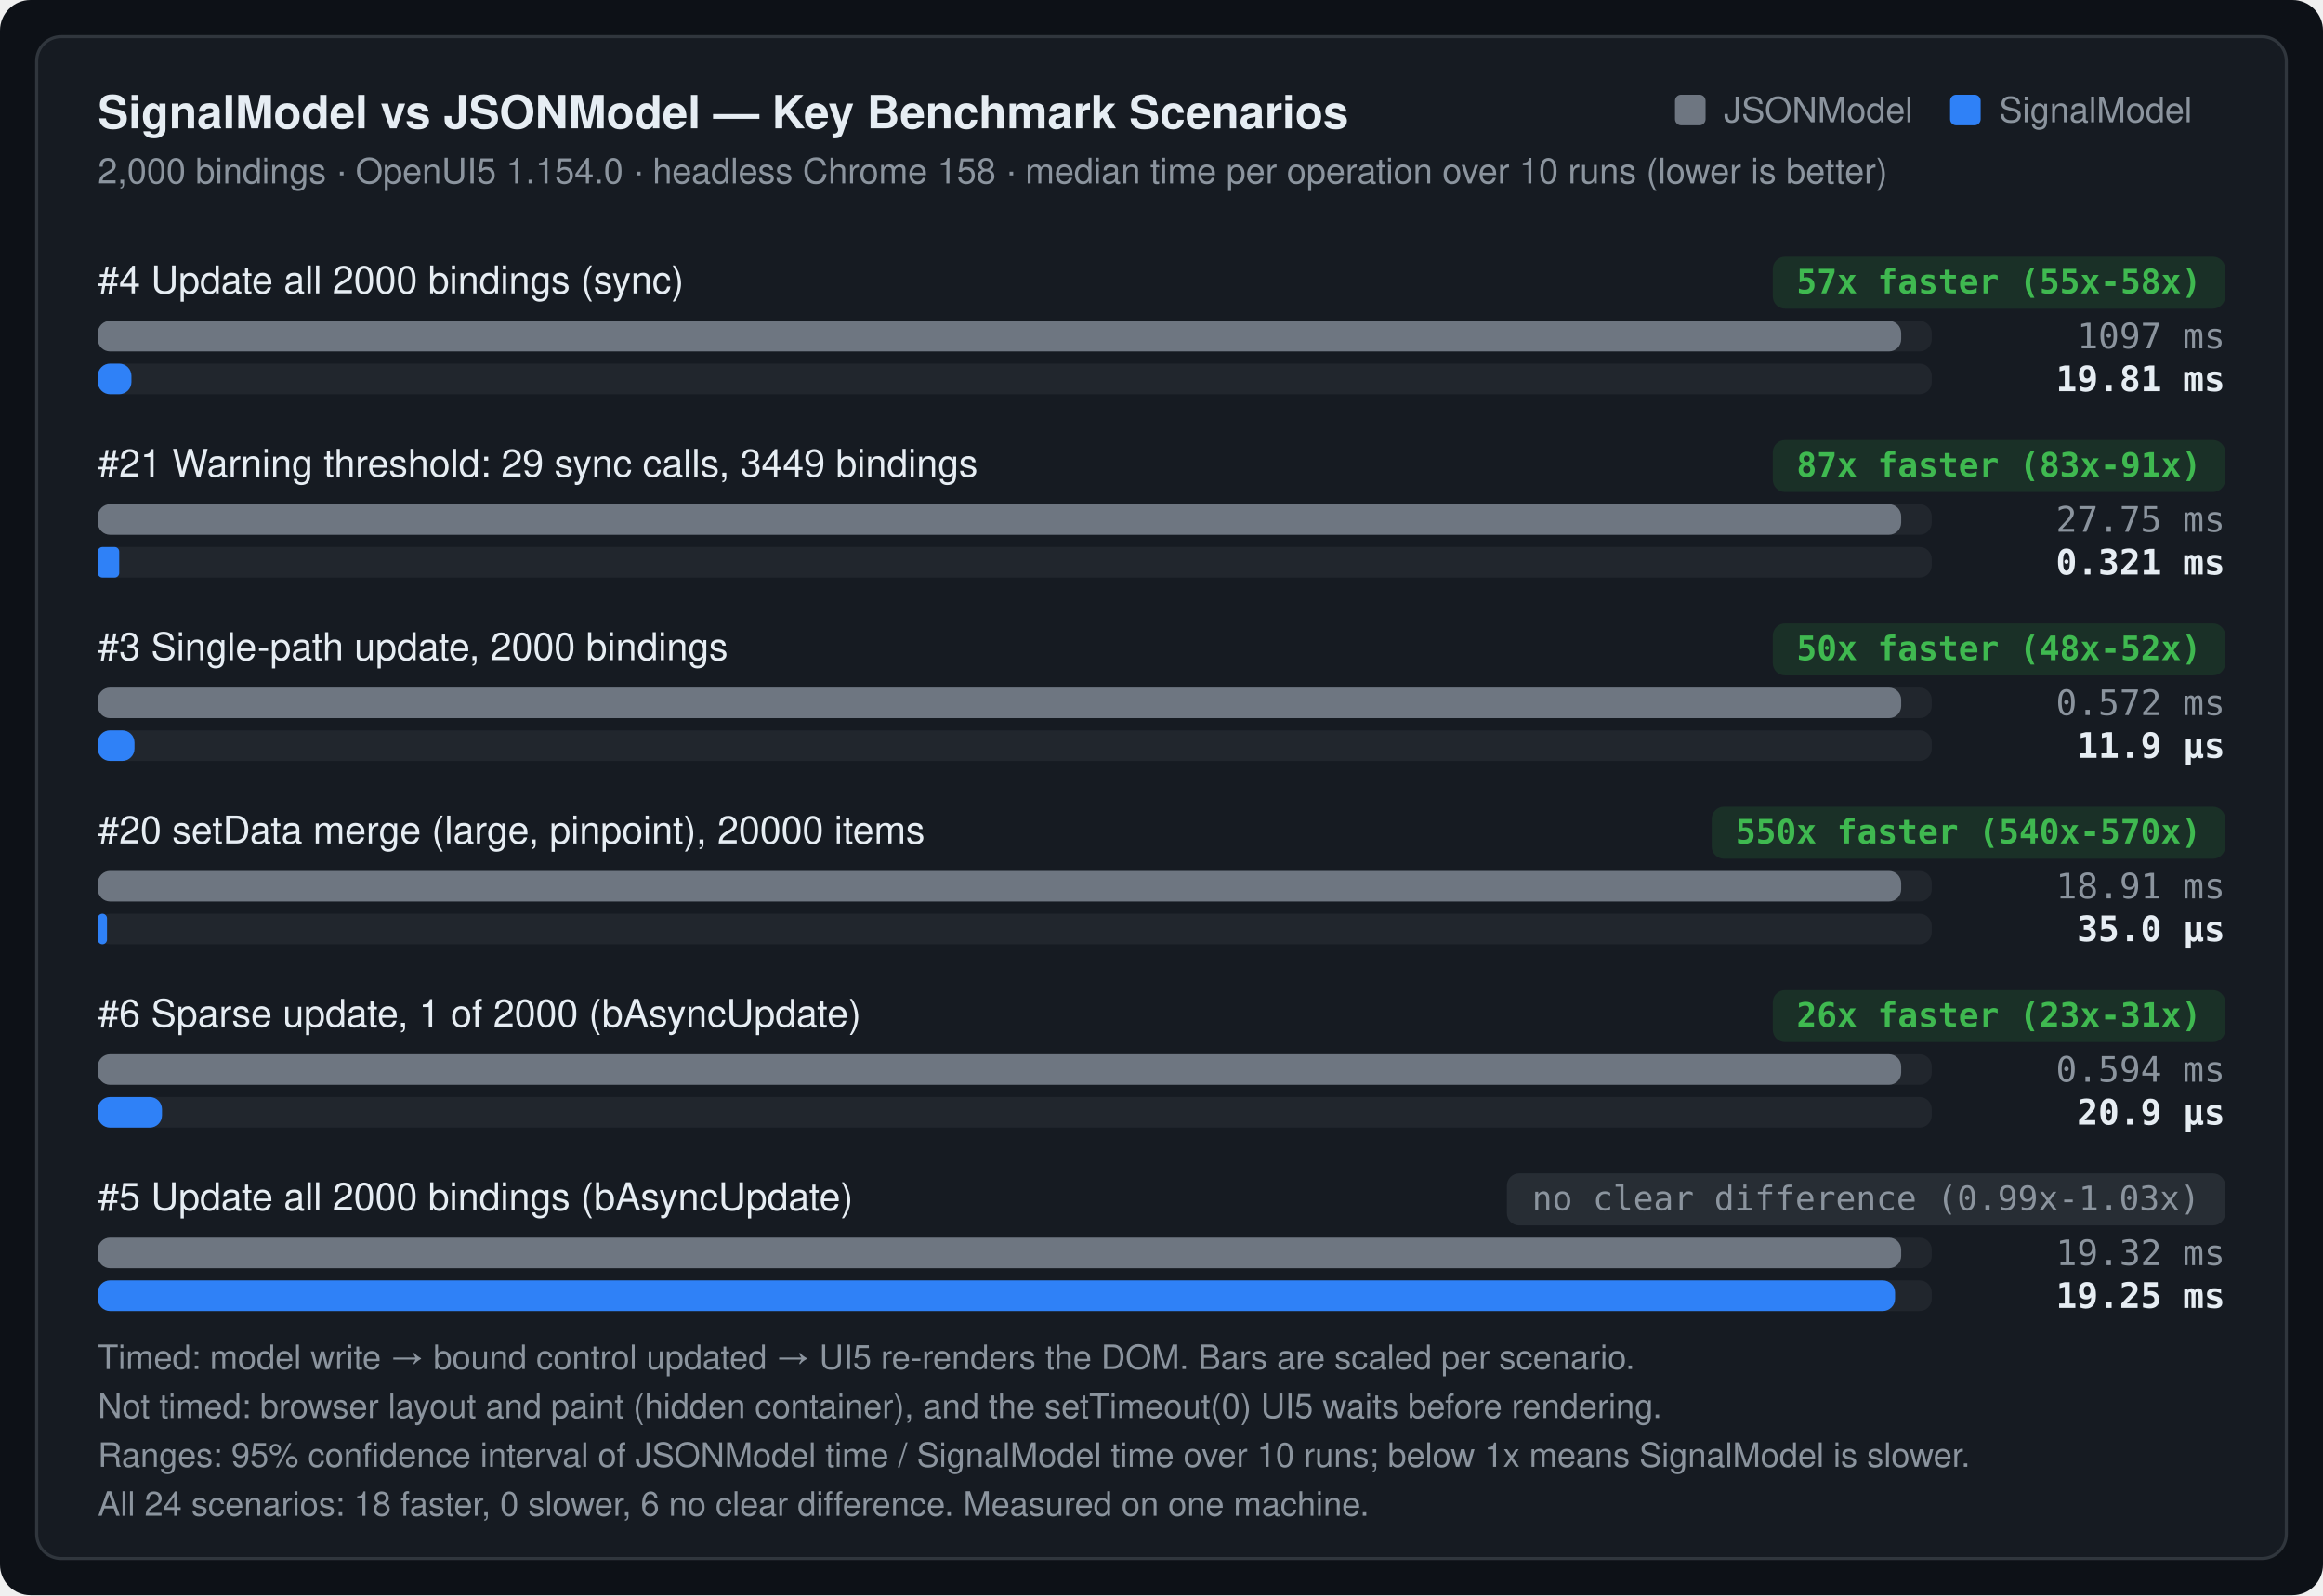
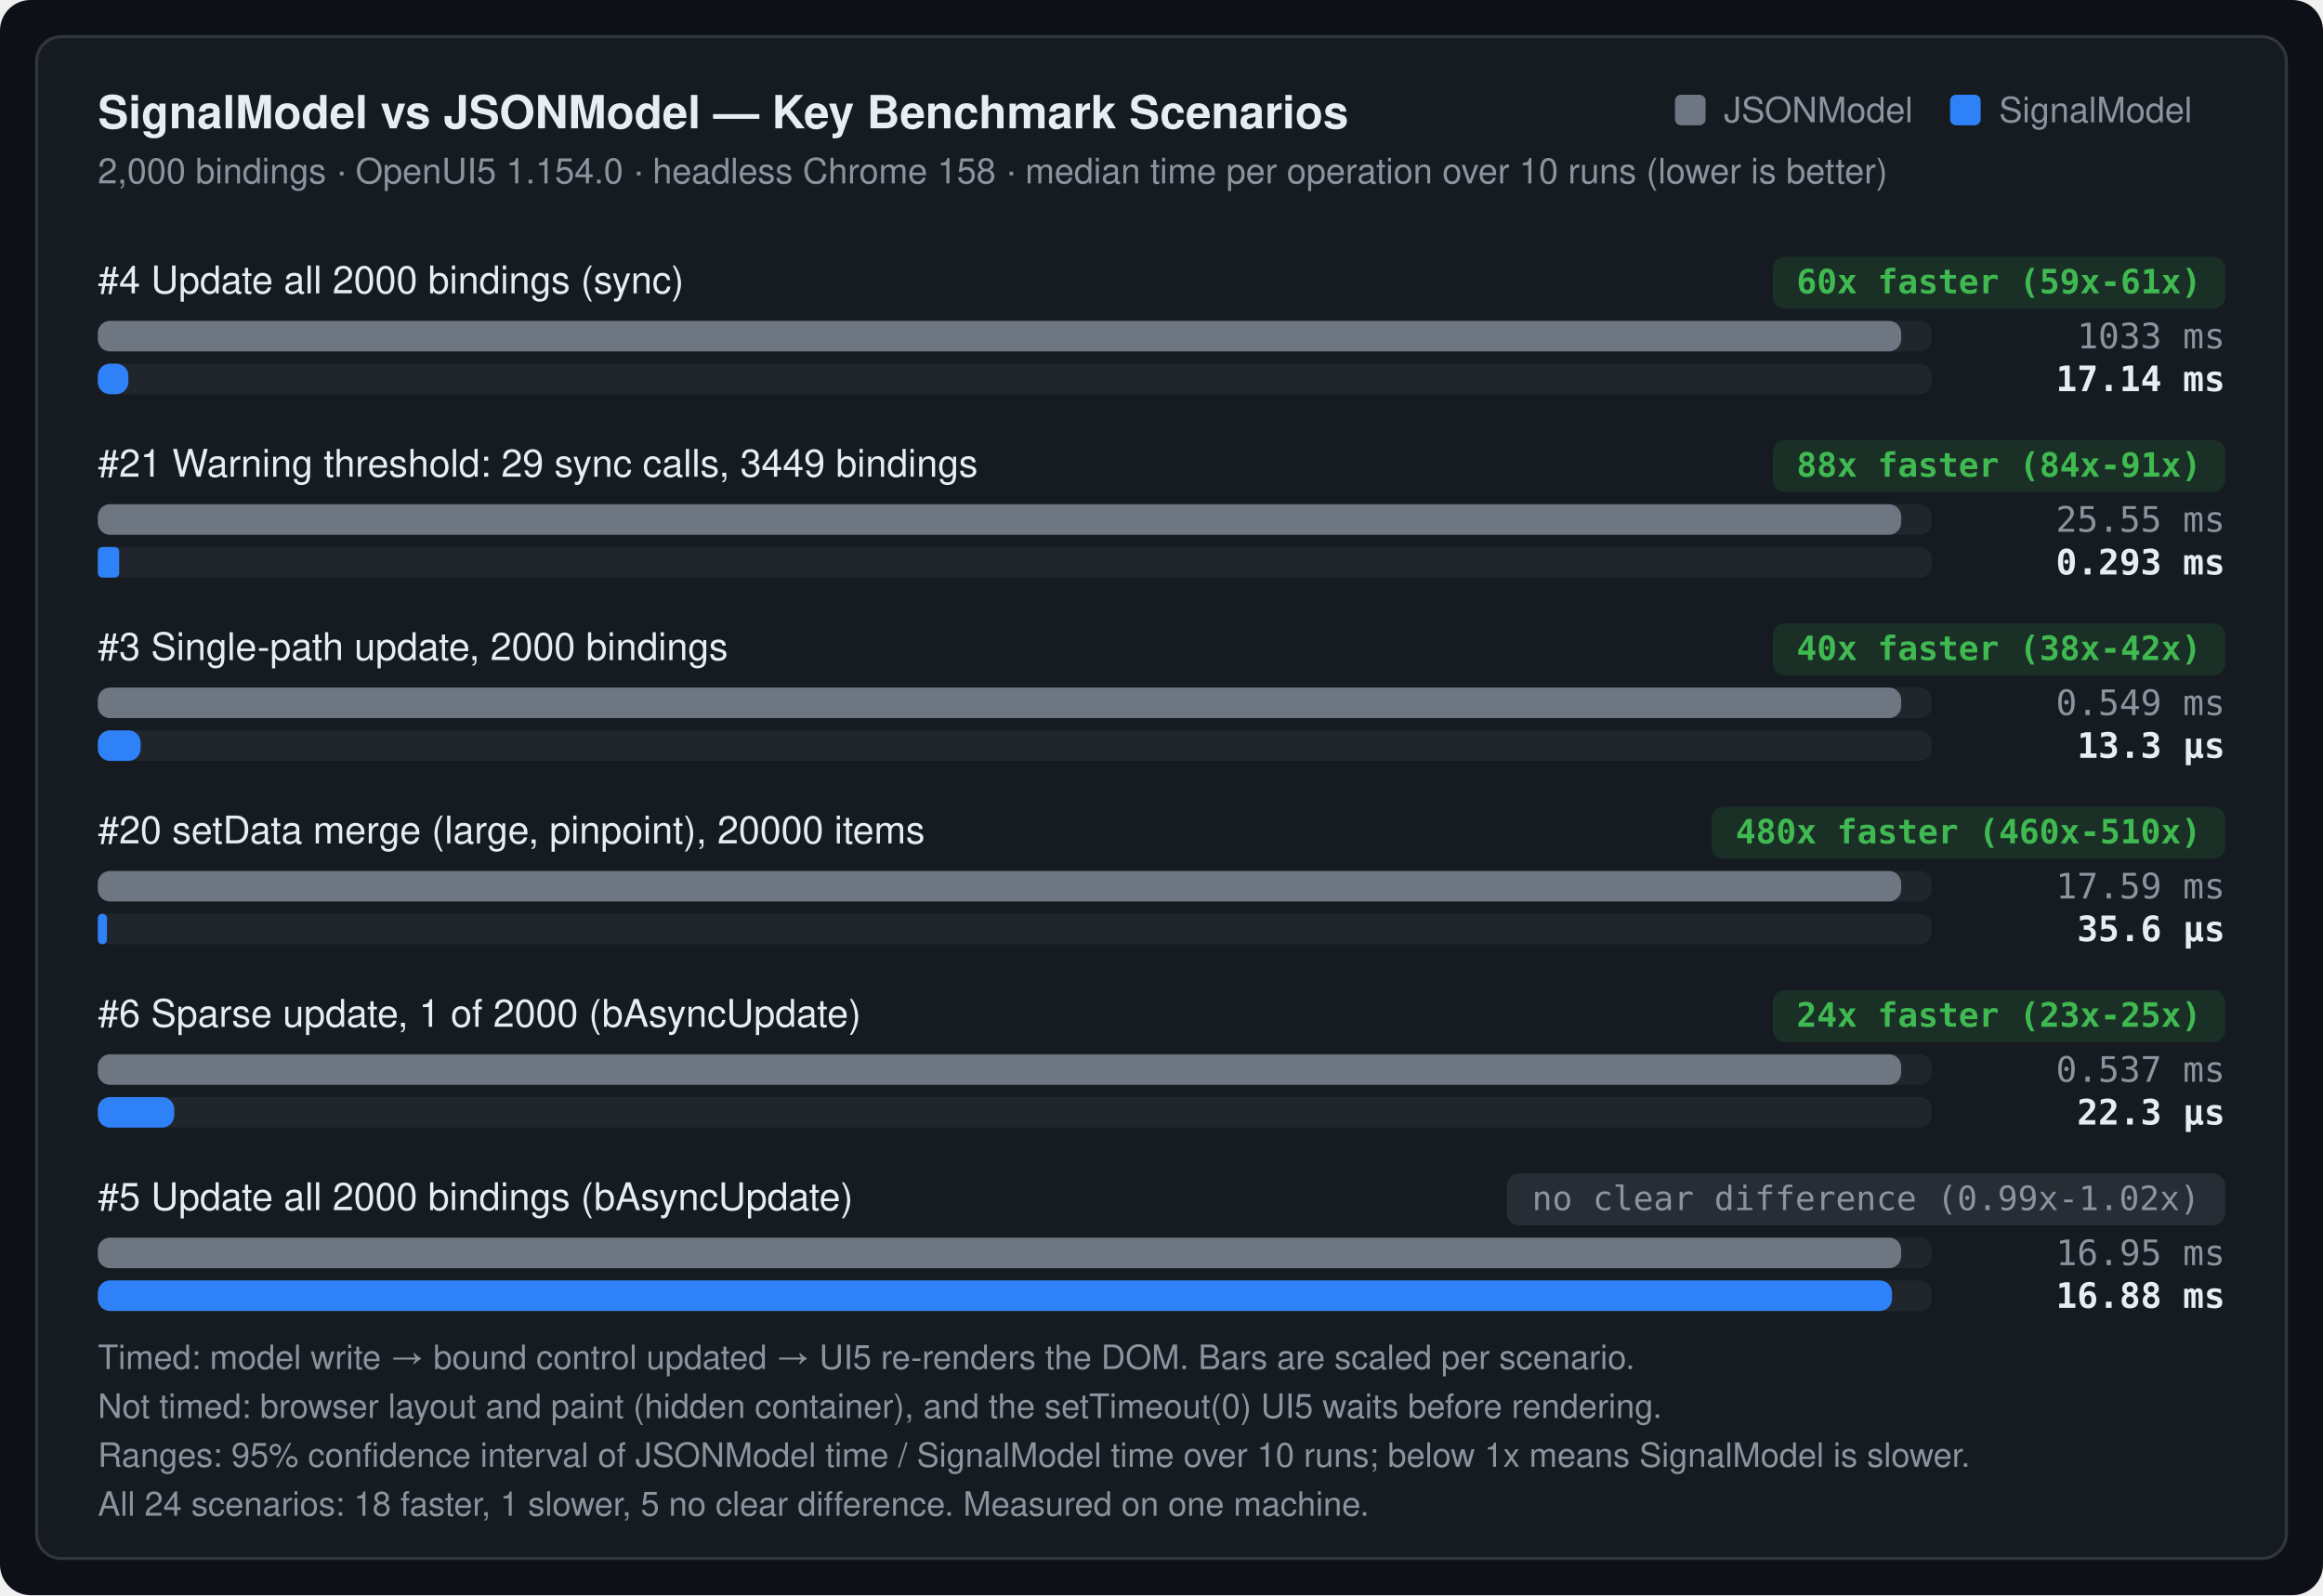
<svg xmlns="http://www.w3.org/2000/svg" viewBox="0 0 760 522" width="760" height="522" role="img" aria-labelledby="title desc">
  <style>
    .bg { fill: #0d1117; }
    .card { fill: #161b22; stroke: #30363d; stroke-width: 1; }
    .track { fill: #21262d; }
    .title { font: 600 15px -apple-system, BlinkMacSystemFont, "Segoe UI", Helvetica, Arial, sans-serif; fill: #e6edf3; }
    .sub { font: 400 11.5px -apple-system, BlinkMacSystemFont, "Segoe UI", Helvetica, Arial, sans-serif; fill: #8b949e; }
    .label { font: 500 12.5px -apple-system, BlinkMacSystemFont, "Segoe UI", Helvetica, Arial, sans-serif; fill: #e6edf3; }
    .val { font: 400 11.5px ui-monospace, SFMono-Regular, Menlo, Consolas, monospace; fill: #8b949e; }
    .val-sig { font: 600 11.5px ui-monospace, SFMono-Regular, Menlo, Consolas, monospace; fill: #e6edf3; }
    .badge-bg { fill: rgba(46, 160, 67, 0.16); }
    .badge-txt { font: 600 11px ui-monospace, SFMono-Regular, Menlo, Consolas, monospace; fill: #3fb950; }
    .badge-eq-bg { fill: rgba(139, 148, 158, 0.15); }
    .badge-eq-txt { font: 500 11px ui-monospace, SFMono-Regular, Menlo, Consolas, monospace; fill: #8b949e; }
    .bar-json { fill: #6e7681; }
    .bar-sig { fill: #2f81f7; }
    .foot { font: 400 11px -apple-system, BlinkMacSystemFont, "Segoe UI", Helvetica, Arial, sans-serif; fill: #8b949e; }
    @media (prefers-color-scheme: light) {
      .bg { fill: #ffffff; }
      .card { fill: #f6f8fa; stroke: #d0d7de; }
      .track { fill: #eaeef2; }
      .title { fill: #1f2328; }
      .sub { fill: #656d76; }
      .label { fill: #1f2328; }
      .val { fill: #656d76; }
      .val-sig { fill: #1f2328; }
      .badge-bg { fill: rgba(26, 127, 55, 0.12); }
      .badge-txt { fill: #1a7f37; }
      .badge-eq-bg { fill: rgba(101, 109, 118, 0.12); }
      .badge-eq-txt { fill: #656d76; }
      .bar-json { fill: #8c959f; }
      .bar-sig { fill: #0969da; }
      .foot { fill: #656d76; }
    }
  </style>
  <rect class="bg" width="760" height="522" rx="10" />
  <rect class="card" x="12" y="12" width="736" height="498" rx="8" />
  <text class="title" x="32" y="42">SignalModel vs JSONModel — Key Benchmark Scenarios</text>
  <text class="sub" x="32" y="60">2,000 bindings · OpenUI5 1.154.0 · headless Chrome 158 · median time per operation over 10 runs (lower is better)</text>
  <rect class="bar-json" x="548" y="31" width="10" height="10" rx="2" />
  <text class="sub" x="564" y="40">JSONModel</text>
  <rect class="bar-sig" x="638" y="31" width="10" height="10" rx="2" />
  <text class="sub" x="654" y="40">SignalModel</text>
  <g transform="translate(32, 84)">
    <text class="label" x="0" y="12">#4 Update all 2000 bindings (sync)</text>
    <rect class="badge-bg" x="548" y="0" width="148" height="17" rx="4" />
-     <text class="badge-txt" x="622" y="12" text-anchor="middle">57x faster (55x-58x)</text>
+     <text class="badge-txt" x="622" y="12" text-anchor="middle">60x faster (59x-61x)</text>
    <rect class="track" x="0" y="21" width="600" height="10" rx="4" />
    <rect class="bar-json" x="0" y="21" width="590" height="10" rx="4" />
-     <text class="val" x="696" y="30" text-anchor="end">1097 ms</text>
+     <text class="val" x="696" y="30" text-anchor="end">1033 ms</text>
    <rect class="track" x="0" y="35" width="600" height="10" rx="4" />
-     <rect class="bar-sig" x="0" y="35" width="11" height="10" rx="4" />
-     <text class="val-sig" x="696" y="44" text-anchor="end">19.81 ms</text>
+     <rect class="bar-sig" x="0" y="35" width="10" height="10" rx="4" />
+     <text class="val-sig" x="696" y="44" text-anchor="end">17.14 ms</text>
  </g>
  <g transform="translate(32, 144)">
    <text class="label" x="0" y="12">#21 Warning threshold: 29 sync calls, 3449 bindings</text>
    <rect class="badge-bg" x="548" y="0" width="148" height="17" rx="4" />
-     <text class="badge-txt" x="622" y="12" text-anchor="middle">87x faster (83x-91x)</text>
+     <text class="badge-txt" x="622" y="12" text-anchor="middle">88x faster (84x-91x)</text>
    <rect class="track" x="0" y="21" width="600" height="10" rx="4" />
    <rect class="bar-json" x="0" y="21" width="590" height="10" rx="4" />
-     <text class="val" x="696" y="30" text-anchor="end">27.75 ms</text>
+     <text class="val" x="696" y="30" text-anchor="end">25.55 ms</text>
    <rect class="track" x="0" y="35" width="600" height="10" rx="4" />
    <rect class="bar-sig" x="0" y="35" width="7" height="10" rx="1.5" />
-     <text class="val-sig" x="696" y="44" text-anchor="end">0.321 ms</text>
+     <text class="val-sig" x="696" y="44" text-anchor="end">0.293 ms</text>
  </g>
  <g transform="translate(32, 204)">
    <text class="label" x="0" y="12">#3 Single-path update, 2000 bindings</text>
    <rect class="badge-bg" x="548" y="0" width="148" height="17" rx="4" />
-     <text class="badge-txt" x="622" y="12" text-anchor="middle">50x faster (48x-52x)</text>
+     <text class="badge-txt" x="622" y="12" text-anchor="middle">40x faster (38x-42x)</text>
    <rect class="track" x="0" y="21" width="600" height="10" rx="4" />
    <rect class="bar-json" x="0" y="21" width="590" height="10" rx="4" />
-     <text class="val" x="696" y="30" text-anchor="end">0.572 ms</text>
+     <text class="val" x="696" y="30" text-anchor="end">0.549 ms</text>
    <rect class="track" x="0" y="35" width="600" height="10" rx="4" />
-     <rect class="bar-sig" x="0" y="35" width="12" height="10" rx="4" />
-     <text class="val-sig" x="696" y="44" text-anchor="end">11.9 µs</text>
+     <rect class="bar-sig" x="0" y="35" width="14" height="10" rx="4" />
+     <text class="val-sig" x="696" y="44" text-anchor="end">13.3 µs</text>
  </g>
  <g transform="translate(32, 264)">
    <text class="label" x="0" y="12">#20 setData merge (large, pinpoint), 20000 items</text>
    <rect class="badge-bg" x="528" y="0" width="168" height="17" rx="4" />
-     <text class="badge-txt" x="612" y="12" text-anchor="middle">550x faster (540x-570x)</text>
+     <text class="badge-txt" x="612" y="12" text-anchor="middle">480x faster (460x-510x)</text>
    <rect class="track" x="0" y="21" width="600" height="10" rx="4" />
    <rect class="bar-json" x="0" y="21" width="590" height="10" rx="4" />
-     <text class="val" x="696" y="30" text-anchor="end">18.91 ms</text>
+     <text class="val" x="696" y="30" text-anchor="end">17.59 ms</text>
    <rect class="track" x="0" y="35" width="600" height="10" rx="4" />
    <rect class="bar-sig" x="0" y="35" width="3" height="10" rx="1.5" />
-     <text class="val-sig" x="696" y="44" text-anchor="end">35.0 µs</text>
+     <text class="val-sig" x="696" y="44" text-anchor="end">35.6 µs</text>
  </g>
  <g transform="translate(32, 324)">
    <text class="label" x="0" y="12">#6 Sparse update, 1 of 2000 (bAsyncUpdate)</text>
    <rect class="badge-bg" x="548" y="0" width="148" height="17" rx="4" />
-     <text class="badge-txt" x="622" y="12" text-anchor="middle">26x faster (23x-31x)</text>
+     <text class="badge-txt" x="622" y="12" text-anchor="middle">24x faster (23x-25x)</text>
    <rect class="track" x="0" y="21" width="600" height="10" rx="4" />
    <rect class="bar-json" x="0" y="21" width="590" height="10" rx="4" />
-     <text class="val" x="696" y="30" text-anchor="end">0.594 ms</text>
+     <text class="val" x="696" y="30" text-anchor="end">0.537 ms</text>
    <rect class="track" x="0" y="35" width="600" height="10" rx="4" />
-     <rect class="bar-sig" x="0" y="35" width="21" height="10" rx="4" />
-     <text class="val-sig" x="696" y="44" text-anchor="end">20.9 µs</text>
+     <rect class="bar-sig" x="0" y="35" width="25" height="10" rx="4" />
+     <text class="val-sig" x="696" y="44" text-anchor="end">22.3 µs</text>
  </g>
  <g transform="translate(32, 384)">
    <text class="label" x="0" y="12">#5 Update all 2000 bindings (bAsyncUpdate)</text>
    <rect class="badge-eq-bg" x="461" y="0" width="235" height="17" rx="4" />
-     <text class="badge-eq-txt" x="578.5" y="12" text-anchor="middle">no clear difference (0.99x-1.03x)</text>
+     <text class="badge-eq-txt" x="578.5" y="12" text-anchor="middle">no clear difference (0.99x-1.02x)</text>
    <rect class="track" x="0" y="21" width="600" height="10" rx="4" />
    <rect class="bar-json" x="0" y="21" width="590" height="10" rx="4" />
-     <text class="val" x="696" y="30" text-anchor="end">19.32 ms</text>
+     <text class="val" x="696" y="30" text-anchor="end">16.95 ms</text>
    <rect class="track" x="0" y="35" width="600" height="10" rx="4" />
-     <rect class="bar-sig" x="0" y="35" width="588" height="10" rx="4" />
-     <text class="val-sig" x="696" y="44" text-anchor="end">19.25 ms</text>
+     <rect class="bar-sig" x="0" y="35" width="587" height="10" rx="4" />
+     <text class="val-sig" x="696" y="44" text-anchor="end">16.88 ms</text>
  </g>
  <text class="foot" x="32" y="448">Timed: model write → bound control updated → UI5 re-renders the DOM. Bars are scaled per scenario.</text>
  <text class="foot" x="32" y="464">Not timed: browser layout and paint (hidden container), and the setTimeout(0) UI5 waits before rendering.</text>
  <text class="foot" x="32" y="480">Ranges: 95% confidence interval of JSONModel time / SignalModel time over 10 runs; below 1x means SignalModel is slower.</text>
-   <text class="foot" x="32" y="496">All 24 scenarios: 18 faster, 0 slower, 6 no clear difference. Measured on one machine.</text>
+   <text class="foot" x="32" y="496">All 24 scenarios: 18 faster, 1 slower, 5 no clear difference. Measured on one machine.</text>
</svg>
